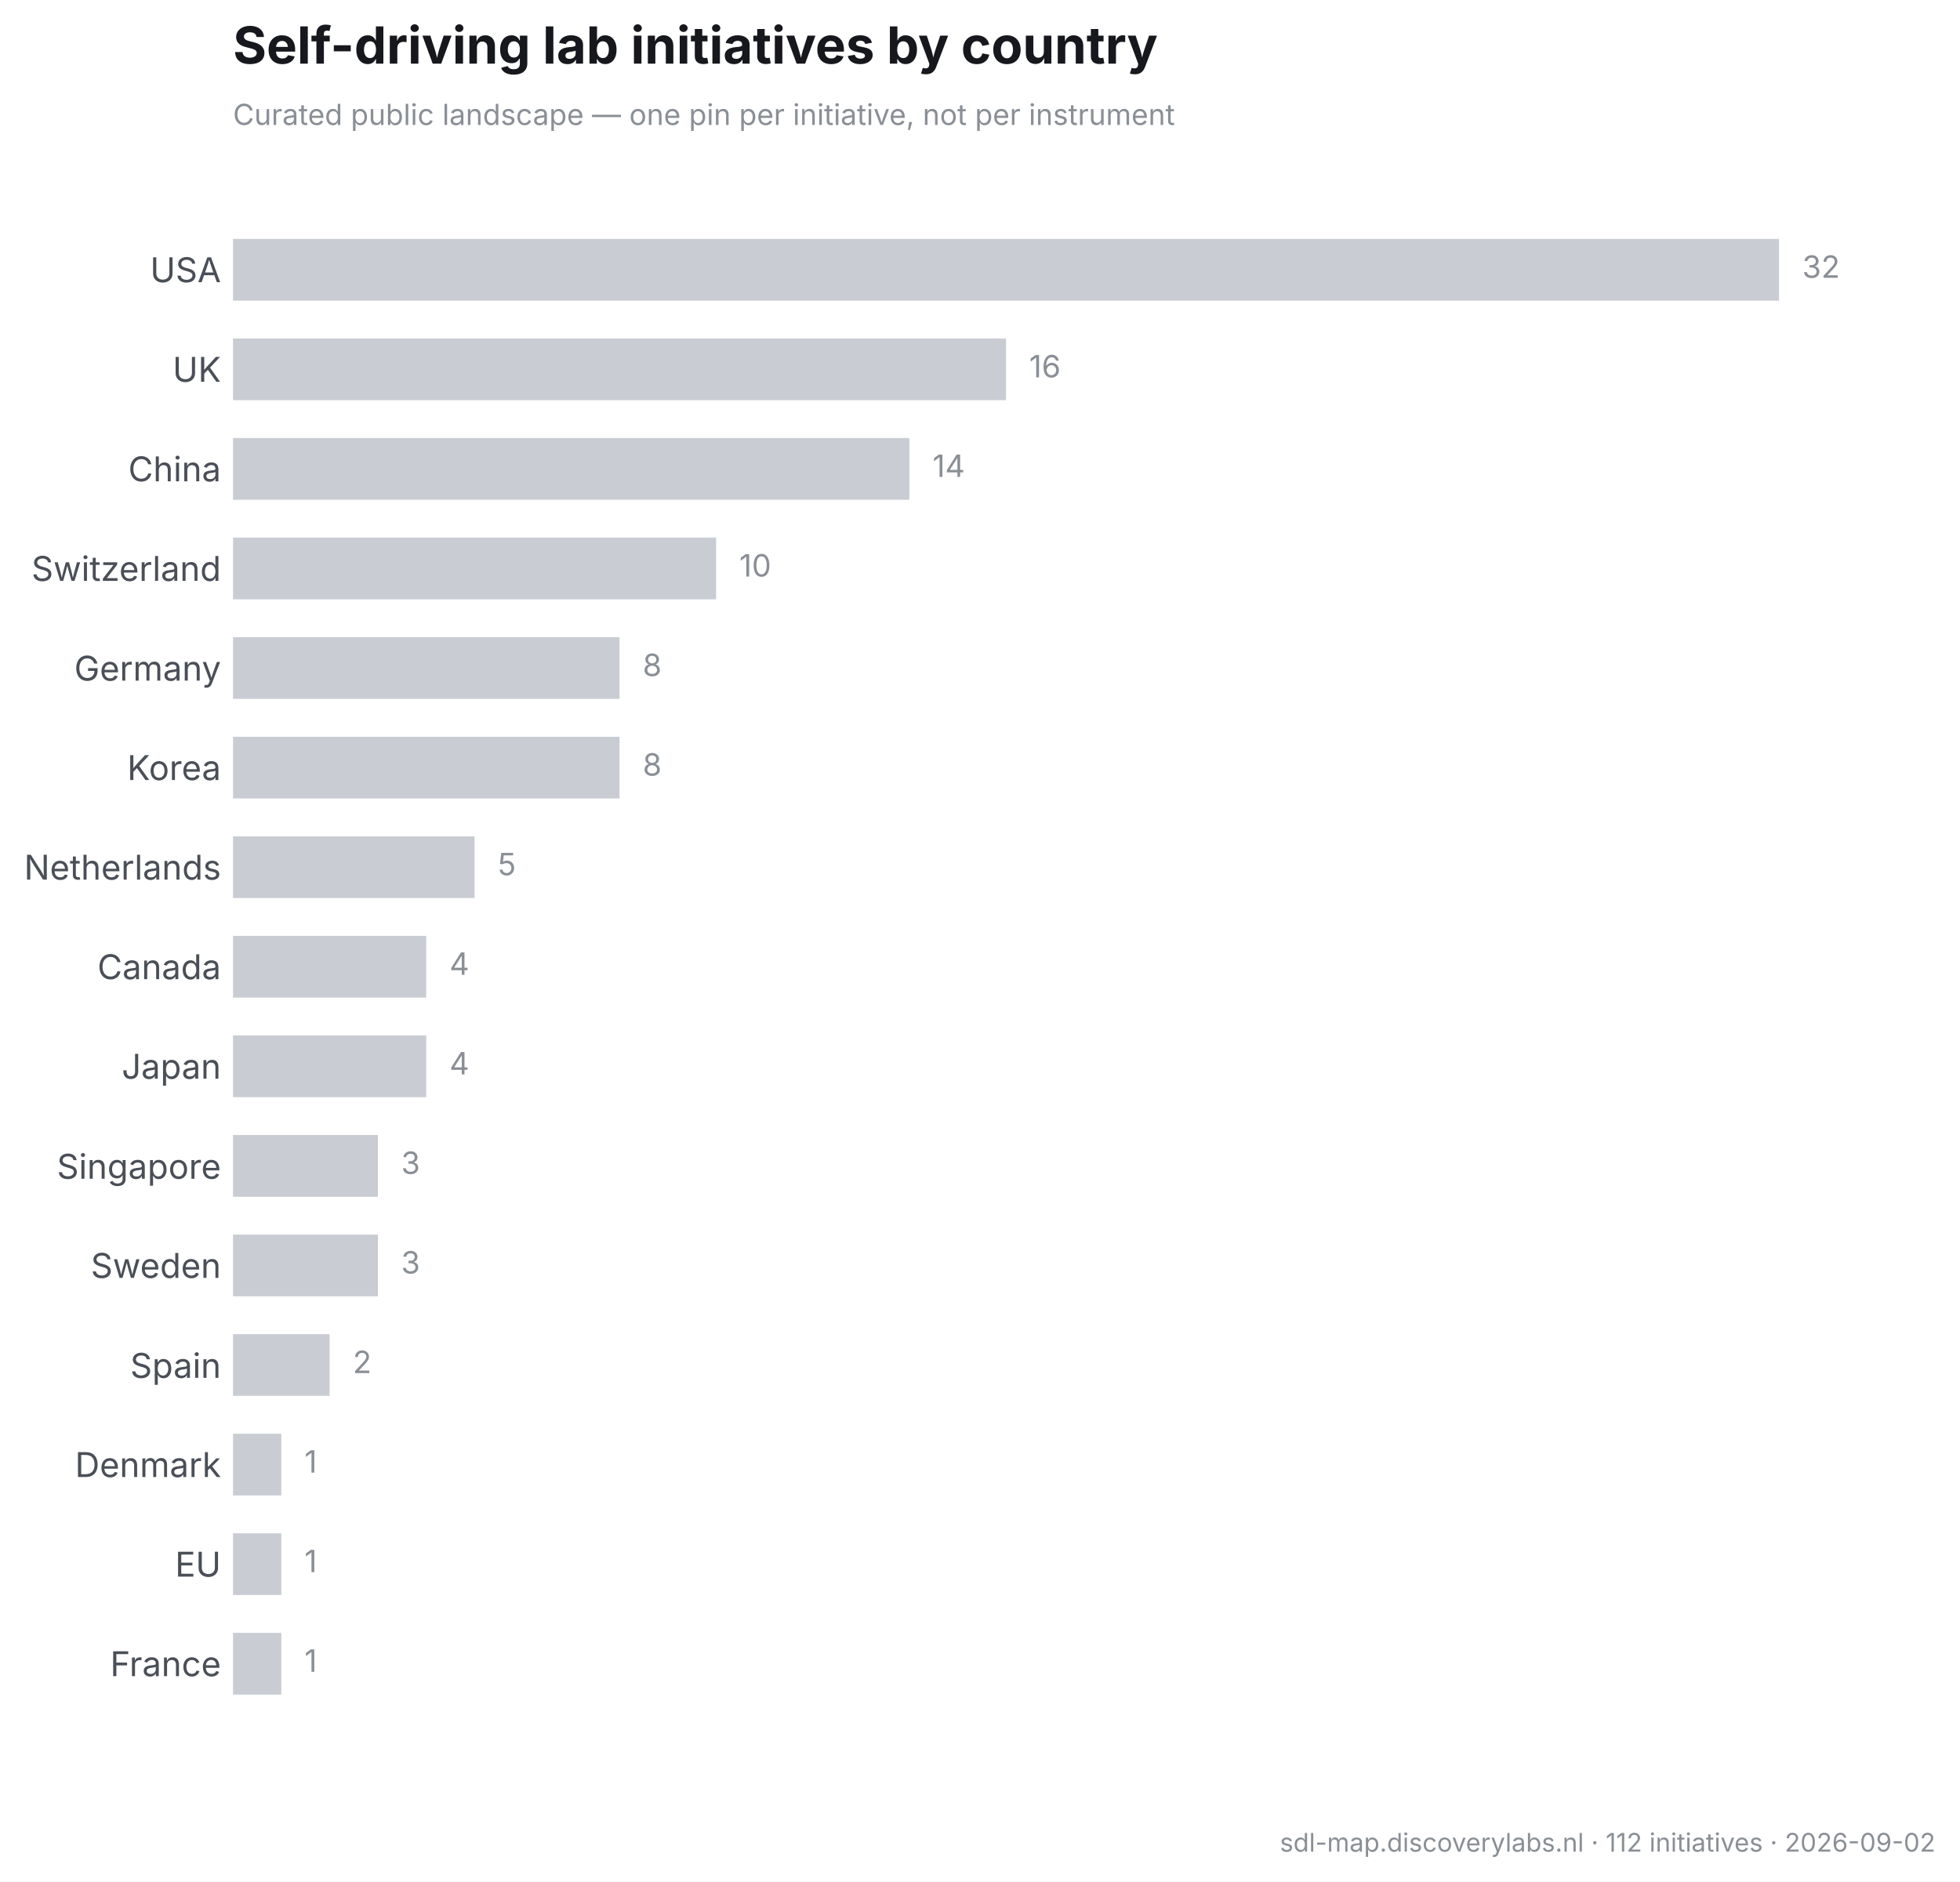
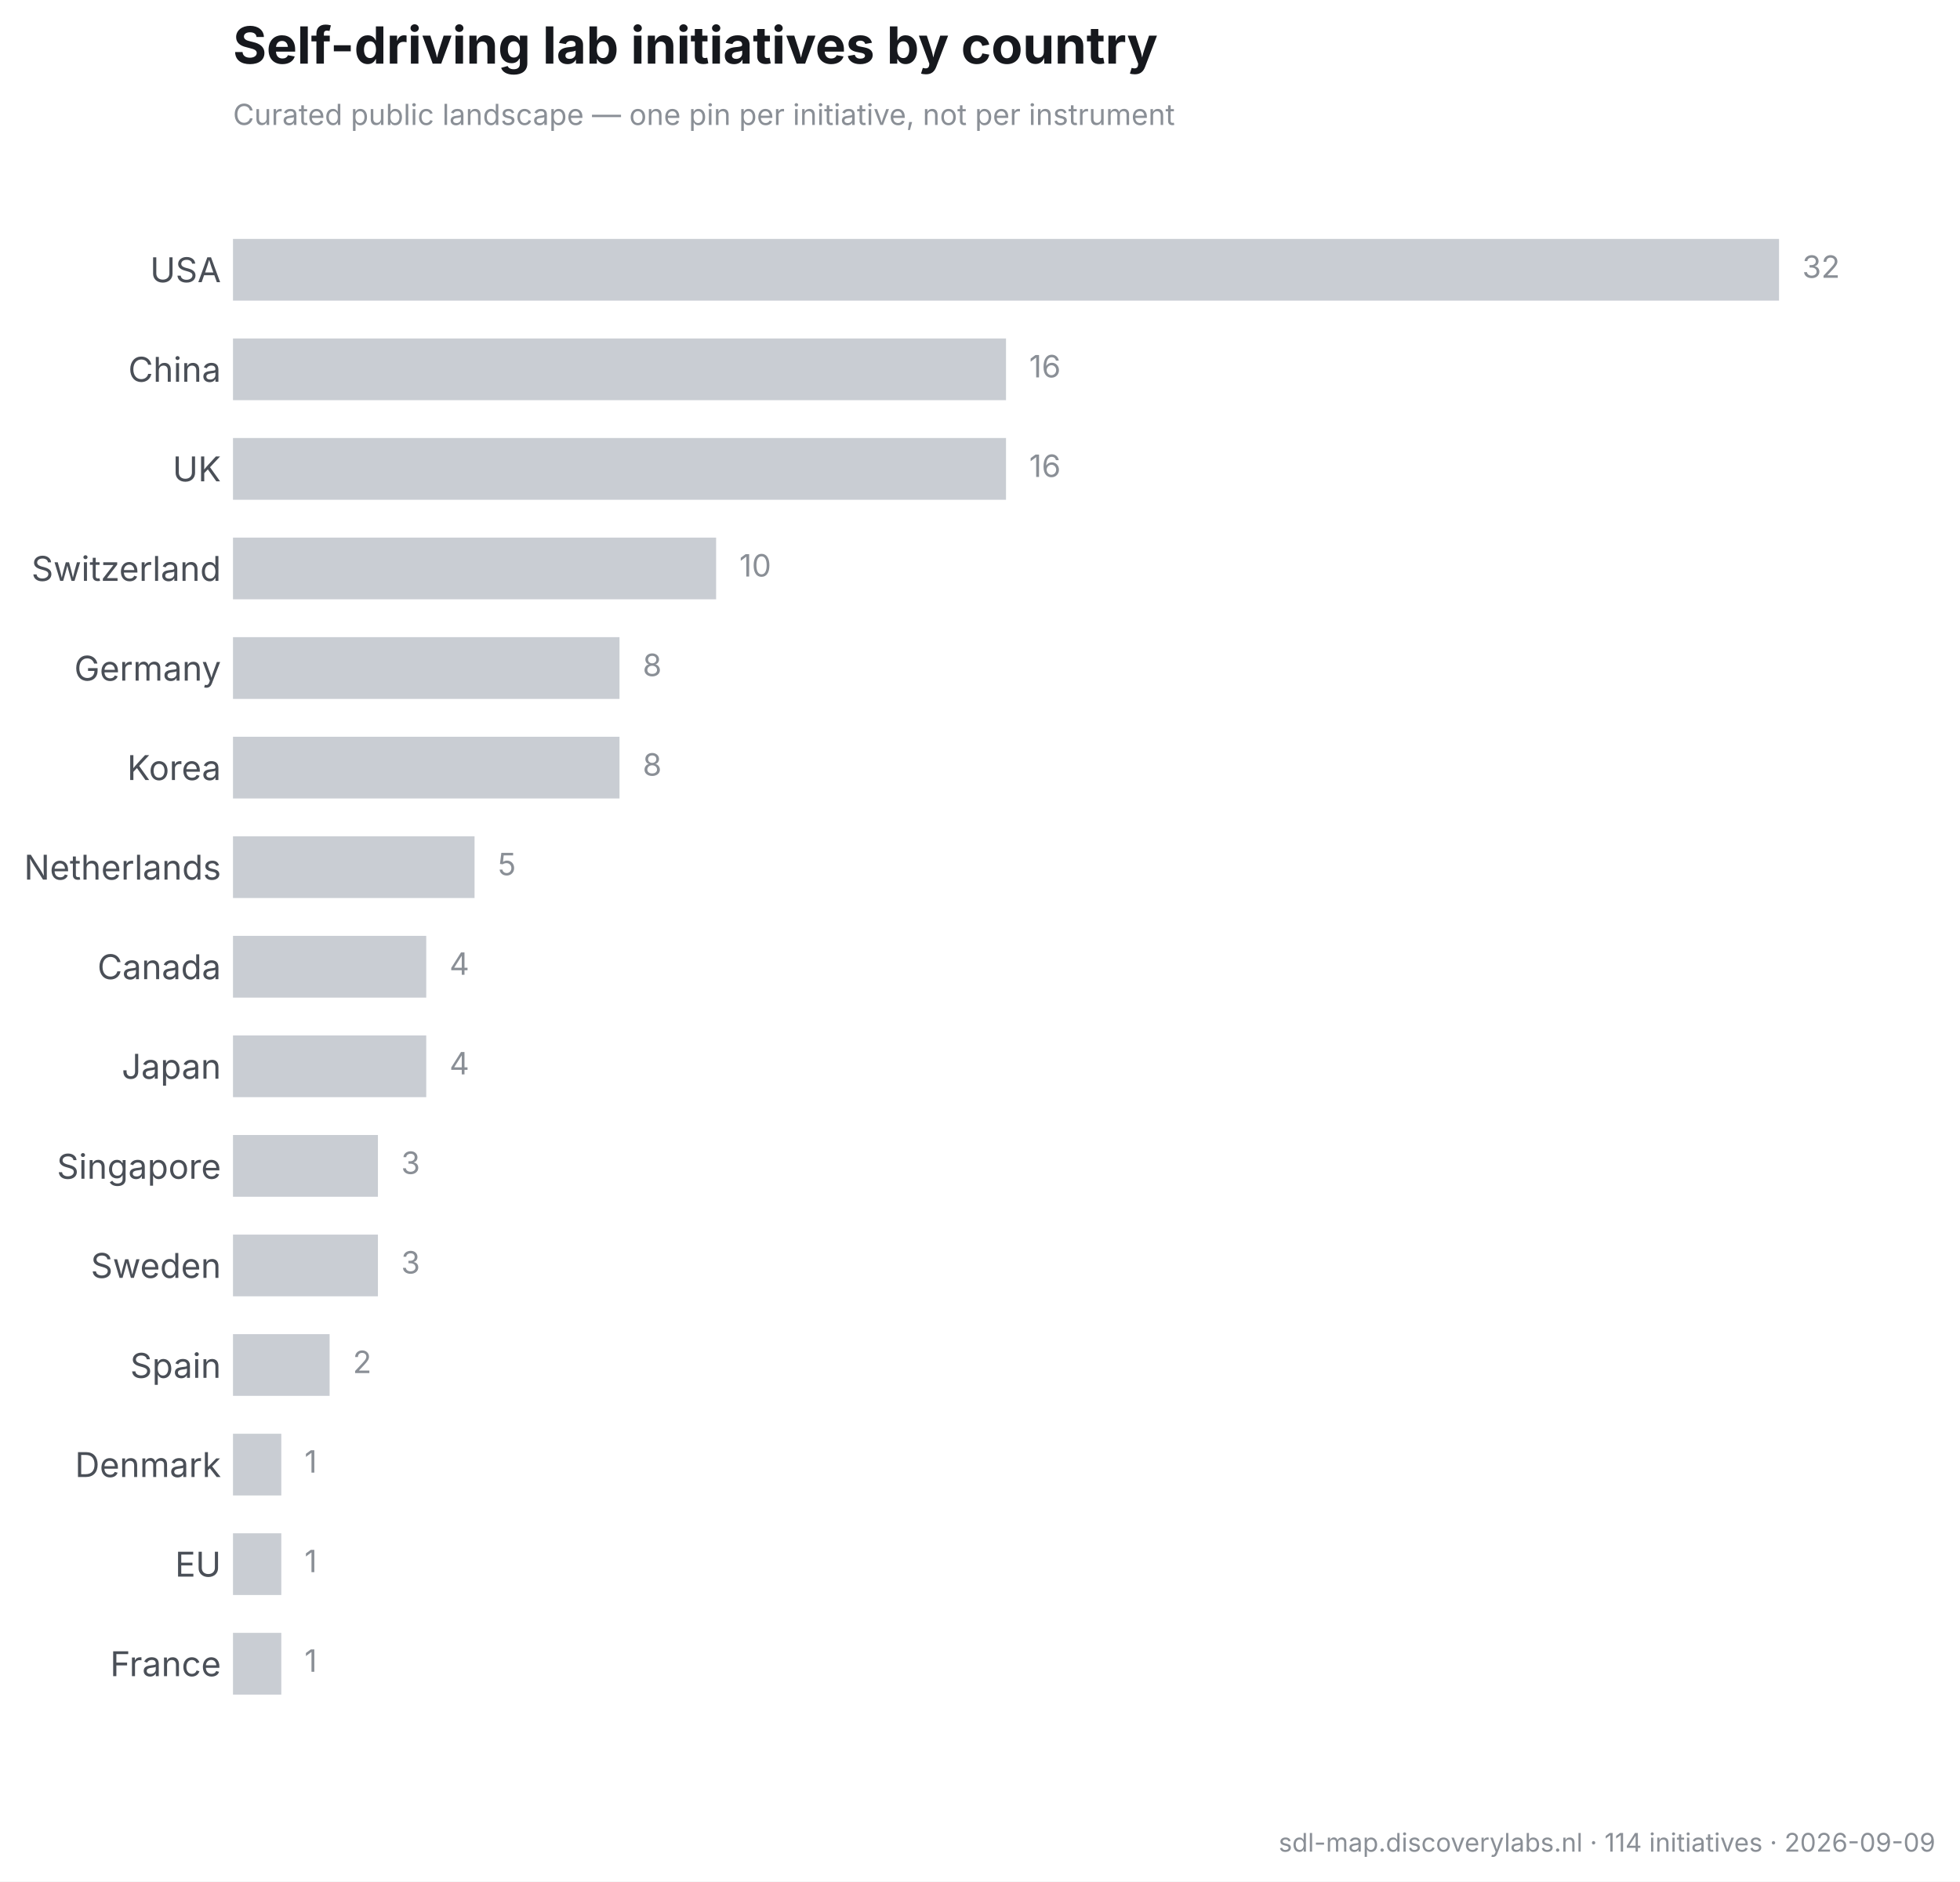
<svg xmlns="http://www.w3.org/2000/svg" width="573.639pt" height="550.79pt" viewBox="0 0 573.639 550.79" version="1.1">
  <defs>
    <style type="text/css">*{stroke-linejoin: round; stroke-linecap: butt}</style>
  </defs>
  <g id="figure_1">
    <g id="patch_1">
      <path d="M 0 550.79  L 573.639 550.79  L 573.639 0  L 0 0  z " style="fill: #ffffff" />
    </g>
    <g id="axes_1">
      <g id="patch_2">
        <path d="M 68.189 517.37  L 561.399 517.37  L 561.399 48.626  L 68.189 48.626  z " style="fill: #ffffff" />
      </g>
      <g id="matplotlib.axis_1" />
      <g id="matplotlib.axis_2">
        <g id="ytick_1">
          <g id="line2d_1" />
          <g id="text_1">
            <text style="font-size: 10px; font-family: 'Inter', 'Helvetica Neue', 'Arial', 'DejaVu Sans', 'Bitstream Vera Sans', 'Computer Modern Sans Serif', 'Lucida Grande', 'Verdana', 'Geneva', 'Lucid', 'Helvetica', 'Avant Garde', sans-serif; text-anchor: end; fill: #4a4f57" x="64.689" y="82.605" transform="rotate(-0 64.68906 82.60543)">USA</text>
          </g>
        </g>
        <g id="ytick_2">
          <g id="line2d_2" />
          <g id="text_2">
-             <text style="font-size: 10px; font-family: 'Inter', 'Helvetica Neue', 'Arial', 'DejaVu Sans', 'Bitstream Vera Sans', 'Computer Modern Sans Serif', 'Lucida Grande', 'Verdana', 'Geneva', 'Lucid', 'Helvetica', 'Avant Garde', sans-serif; text-anchor: end; fill: #4a4f57" x="64.689" y="111.753" transform="rotate(-0 64.68906 111.7526)">UK</text>
+             <text style="font-size: 10px; font-family: 'Inter', 'Helvetica Neue', 'Arial', 'DejaVu Sans', 'Bitstream Vera Sans', 'Computer Modern Sans Serif', 'Lucida Grande', 'Verdana', 'Geneva', 'Lucid', 'Helvetica', 'Avant Garde', sans-serif; text-anchor: end; fill: #4a4f57" x="64.689" y="111.753" transform="rotate(-0 64.68906 111.7526)">China</text>
          </g>
        </g>
        <g id="ytick_3">
          <g id="line2d_3" />
          <g id="text_3">
-             <text style="font-size: 10px; font-family: 'Inter', 'Helvetica Neue', 'Arial', 'DejaVu Sans', 'Bitstream Vera Sans', 'Computer Modern Sans Serif', 'Lucida Grande', 'Verdana', 'Geneva', 'Lucid', 'Helvetica', 'Avant Garde', sans-serif; text-anchor: end; fill: #4a4f57" x="64.689" y="140.9" transform="rotate(-0 64.68906 140.8997)">China</text>
+             <text style="font-size: 10px; font-family: 'Inter', 'Helvetica Neue', 'Arial', 'DejaVu Sans', 'Bitstream Vera Sans', 'Computer Modern Sans Serif', 'Lucida Grande', 'Verdana', 'Geneva', 'Lucid', 'Helvetica', 'Avant Garde', sans-serif; text-anchor: end; fill: #4a4f57" x="64.689" y="140.9" transform="rotate(-0 64.68906 140.8997)">UK</text>
          </g>
        </g>
        <g id="ytick_4">
          <g id="line2d_4" />
          <g id="text_4">
            <text style="font-size: 10px; font-family: 'Inter', 'Helvetica Neue', 'Arial', 'DejaVu Sans', 'Bitstream Vera Sans', 'Computer Modern Sans Serif', 'Lucida Grande', 'Verdana', 'Geneva', 'Lucid', 'Helvetica', 'Avant Garde', sans-serif; text-anchor: end; fill: #4a4f57" x="64.689" y="170.047" transform="rotate(-0 64.68906 170.0468)">Switzerland</text>
          </g>
        </g>
        <g id="ytick_5">
          <g id="line2d_5" />
          <g id="text_5">
            <text style="font-size: 10px; font-family: 'Inter', 'Helvetica Neue', 'Arial', 'DejaVu Sans', 'Bitstream Vera Sans', 'Computer Modern Sans Serif', 'Lucida Grande', 'Verdana', 'Geneva', 'Lucid', 'Helvetica', 'Avant Garde', sans-serif; text-anchor: end; fill: #4a4f57" x="64.689" y="199.243" transform="rotate(-0 64.68906 199.2431)">Germany</text>
          </g>
        </g>
        <g id="ytick_6">
          <g id="line2d_6" />
          <g id="text_6">
            <text style="font-size: 10px; font-family: 'Inter', 'Helvetica Neue', 'Arial', 'DejaVu Sans', 'Bitstream Vera Sans', 'Computer Modern Sans Serif', 'Lucida Grande', 'Verdana', 'Geneva', 'Lucid', 'Helvetica', 'Avant Garde', sans-serif; text-anchor: end; fill: #4a4f57" x="64.689" y="228.341" transform="rotate(-0 64.68906 228.341)">Korea</text>
          </g>
        </g>
        <g id="ytick_7">
          <g id="line2d_7" />
          <g id="text_7">
            <text style="font-size: 10px; font-family: 'Inter', 'Helvetica Neue', 'Arial', 'DejaVu Sans', 'Bitstream Vera Sans', 'Computer Modern Sans Serif', 'Lucida Grande', 'Verdana', 'Geneva', 'Lucid', 'Helvetica', 'Avant Garde', sans-serif; text-anchor: end; fill: #4a4f57" x="64.689" y="257.488" transform="rotate(-0 64.68906 257.4882)">Netherlands</text>
          </g>
        </g>
        <g id="ytick_8">
          <g id="line2d_8" />
          <g id="text_8">
            <text style="font-size: 10px; font-family: 'Inter', 'Helvetica Neue', 'Arial', 'DejaVu Sans', 'Bitstream Vera Sans', 'Computer Modern Sans Serif', 'Lucida Grande', 'Verdana', 'Geneva', 'Lucid', 'Helvetica', 'Avant Garde', sans-serif; text-anchor: end; fill: #4a4f57" x="64.689" y="286.635" transform="rotate(-0 64.68906 286.6353)">Canada</text>
          </g>
        </g>
        <g id="ytick_9">
          <g id="line2d_9" />
          <g id="text_9">
            <text style="font-size: 10px; font-family: 'Inter', 'Helvetica Neue', 'Arial', 'DejaVu Sans', 'Bitstream Vera Sans', 'Computer Modern Sans Serif', 'Lucida Grande', 'Verdana', 'Geneva', 'Lucid', 'Helvetica', 'Avant Garde', sans-serif; text-anchor: end; fill: #4a4f57" x="64.689" y="315.782" transform="rotate(-0 64.68906 315.7824)">Japan</text>
          </g>
        </g>
        <g id="ytick_10">
          <g id="line2d_10" />
          <g id="text_10">
            <text style="font-size: 10px; font-family: 'Inter', 'Helvetica Neue', 'Arial', 'DejaVu Sans', 'Bitstream Vera Sans', 'Computer Modern Sans Serif', 'Lucida Grande', 'Verdana', 'Geneva', 'Lucid', 'Helvetica', 'Avant Garde', sans-serif; text-anchor: end; fill: #4a4f57" x="64.689" y="345.049" transform="rotate(-0 64.68906 345.0491)">Singapore</text>
          </g>
        </g>
        <g id="ytick_11">
          <g id="line2d_11" />
          <g id="text_11">
            <text style="font-size: 10px; font-family: 'Inter', 'Helvetica Neue', 'Arial', 'DejaVu Sans', 'Bitstream Vera Sans', 'Computer Modern Sans Serif', 'Lucida Grande', 'Verdana', 'Geneva', 'Lucid', 'Helvetica', 'Avant Garde', sans-serif; text-anchor: end; fill: #4a4f57" x="64.689" y="374.077" transform="rotate(-0 64.68906 374.0766)">Sweden</text>
          </g>
        </g>
        <g id="ytick_12">
          <g id="line2d_12" />
          <g id="text_12">
            <text style="font-size: 10px; font-family: 'Inter', 'Helvetica Neue', 'Arial', 'DejaVu Sans', 'Bitstream Vera Sans', 'Computer Modern Sans Serif', 'Lucida Grande', 'Verdana', 'Geneva', 'Lucid', 'Helvetica', 'Avant Garde', sans-serif; text-anchor: end; fill: #4a4f57" x="64.689" y="403.343" transform="rotate(-0 64.68906 403.3433)">Spain</text>
          </g>
        </g>
        <g id="ytick_13">
          <g id="line2d_13" />
          <g id="text_13">
            <text style="font-size: 10px; font-family: 'Inter', 'Helvetica Neue', 'Arial', 'DejaVu Sans', 'Bitstream Vera Sans', 'Computer Modern Sans Serif', 'Lucida Grande', 'Verdana', 'Geneva', 'Lucid', 'Helvetica', 'Avant Garde', sans-serif; text-anchor: end; fill: #4a4f57" x="64.689" y="432.371" transform="rotate(-0 64.68906 432.3709)">Denmark</text>
          </g>
        </g>
        <g id="ytick_14">
          <g id="line2d_14" />
          <g id="text_14">
            <text style="font-size: 10px; font-family: 'Inter', 'Helvetica Neue', 'Arial', 'DejaVu Sans', 'Bitstream Vera Sans', 'Computer Modern Sans Serif', 'Lucida Grande', 'Verdana', 'Geneva', 'Lucid', 'Helvetica', 'Avant Garde', sans-serif; text-anchor: end; fill: #4a4f57" x="64.689" y="461.518" transform="rotate(-0 64.68906 461.518)">EU</text>
          </g>
        </g>
        <g id="ytick_15">
          <g id="line2d_15" />
          <g id="text_15">
            <text style="font-size: 10px; font-family: 'Inter', 'Helvetica Neue', 'Arial', 'DejaVu Sans', 'Bitstream Vera Sans', 'Computer Modern Sans Serif', 'Lucida Grande', 'Verdana', 'Geneva', 'Lucid', 'Helvetica', 'Avant Garde', sans-serif; text-anchor: end; fill: #4a4f57" x="64.689" y="490.665" transform="rotate(-0 64.68906 490.6651)">France</text>
          </g>
        </g>
      </g>
      <g id="patch_3">
-         <path d="M 68.189 69.932  L 520.675 69.932  L 520.675 88.004  L 68.189 88.004  z " clip-path="url(#paed04045d5)" style="fill: #c9cdd3" />
+         <path d="M 68.189 69.932  L 520.675 69.932  L 520.675 88.004  L 68.189 88.004  z " clip-path="url(#pdc20b8b626)" style="fill: #c9cdd3" />
      </g>
      <g id="patch_4">
-         <path d="M 68.189 99.079  L 294.432 99.079  L 294.432 117.151  L 68.189 117.151  z " clip-path="url(#paed04045d5)" style="fill: #c9cdd3" />
+         <path d="M 68.189 99.079  L 294.432 99.079  L 294.432 117.151  L 68.189 117.151  z " clip-path="url(#pdc20b8b626)" style="fill: #c9cdd3" />
      </g>
      <g id="patch_5">
-         <path d="M 68.189 128.227  L 266.152 128.227  L 266.152 146.298  L 68.189 146.298  z " clip-path="url(#paed04045d5)" style="fill: #c9cdd3" />
+         <path d="M 68.189 128.227  L 294.432 128.227  L 294.432 146.298  L 68.189 146.298  z " clip-path="url(#pdc20b8b626)" style="fill: #c9cdd3" />
      </g>
      <g id="patch_6">
-         <path d="M 68.189 157.374  L 209.591 157.374  L 209.591 175.445  L 68.189 175.445  z " clip-path="url(#paed04045d5)" style="fill: #c9cdd3" />
+         <path d="M 68.189 157.374  L 209.591 157.374  L 209.591 175.445  L 68.189 175.445  z " clip-path="url(#pdc20b8b626)" style="fill: #c9cdd3" />
      </g>
      <g id="patch_7">
-         <path d="M 68.189 186.521  L 181.311 186.521  L 181.311 204.592  L 68.189 204.592  z " clip-path="url(#paed04045d5)" style="fill: #c9cdd3" />
+         <path d="M 68.189 186.521  L 181.311 186.521  L 181.311 204.592  L 68.189 204.592  z " clip-path="url(#pdc20b8b626)" style="fill: #c9cdd3" />
      </g>
      <g id="patch_8">
-         <path d="M 68.189 215.668  L 181.311 215.668  L 181.311 233.739  L 68.189 233.739  z " clip-path="url(#paed04045d5)" style="fill: #c9cdd3" />
+         <path d="M 68.189 215.668  L 181.311 215.668  L 181.311 233.739  L 68.189 233.739  z " clip-path="url(#pdc20b8b626)" style="fill: #c9cdd3" />
      </g>
      <g id="patch_9">
-         <path d="M 68.189 244.815  L 138.89 244.815  L 138.89 262.886  L 68.189 262.886  z " clip-path="url(#paed04045d5)" style="fill: #c9cdd3" />
+         <path d="M 68.189 244.815  L 138.89 244.815  L 138.89 262.886  L 68.189 262.886  z " clip-path="url(#pdc20b8b626)" style="fill: #c9cdd3" />
      </g>
      <g id="patch_10">
-         <path d="M 68.189 273.962  L 124.75 273.962  L 124.75 292.033  L 68.189 292.033  z " clip-path="url(#paed04045d5)" style="fill: #c9cdd3" />
+         <path d="M 68.189 273.962  L 124.75 273.962  L 124.75 292.033  L 68.189 292.033  z " clip-path="url(#pdc20b8b626)" style="fill: #c9cdd3" />
      </g>
      <g id="patch_11">
-         <path d="M 68.189 303.109  L 124.75 303.109  L 124.75 321.181  L 68.189 321.181  z " clip-path="url(#paed04045d5)" style="fill: #c9cdd3" />
+         <path d="M 68.189 303.109  L 124.75 303.109  L 124.75 321.181  L 68.189 321.181  z " clip-path="url(#pdc20b8b626)" style="fill: #c9cdd3" />
      </g>
      <g id="patch_12">
-         <path d="M 68.189 332.256  L 110.61 332.256  L 110.61 350.328  L 68.189 350.328  z " clip-path="url(#paed04045d5)" style="fill: #c9cdd3" />
+         <path d="M 68.189 332.256  L 110.61 332.256  L 110.61 350.328  L 68.189 350.328  z " clip-path="url(#pdc20b8b626)" style="fill: #c9cdd3" />
      </g>
      <g id="patch_13">
-         <path d="M 68.189 361.404  L 110.61 361.404  L 110.61 379.475  L 68.189 379.475  z " clip-path="url(#paed04045d5)" style="fill: #c9cdd3" />
+         <path d="M 68.189 361.404  L 110.61 361.404  L 110.61 379.475  L 68.189 379.475  z " clip-path="url(#pdc20b8b626)" style="fill: #c9cdd3" />
      </g>
      <g id="patch_14">
-         <path d="M 68.189 390.551  L 96.469 390.551  L 96.469 408.622  L 68.189 408.622  z " clip-path="url(#paed04045d5)" style="fill: #c9cdd3" />
+         <path d="M 68.189 390.551  L 96.469 390.551  L 96.469 408.622  L 68.189 408.622  z " clip-path="url(#pdc20b8b626)" style="fill: #c9cdd3" />
      </g>
      <g id="patch_15">
-         <path d="M 68.189 419.698  L 82.329 419.698  L 82.329 437.769  L 68.189 437.769  z " clip-path="url(#paed04045d5)" style="fill: #c9cdd3" />
+         <path d="M 68.189 419.698  L 82.329 419.698  L 82.329 437.769  L 68.189 437.769  z " clip-path="url(#pdc20b8b626)" style="fill: #c9cdd3" />
      </g>
      <g id="patch_16">
-         <path d="M 68.189 448.845  L 82.329 448.845  L 82.329 466.916  L 68.189 466.916  z " clip-path="url(#paed04045d5)" style="fill: #c9cdd3" />
+         <path d="M 68.189 448.845  L 82.329 448.845  L 82.329 466.916  L 68.189 466.916  z " clip-path="url(#pdc20b8b626)" style="fill: #c9cdd3" />
      </g>
      <g id="patch_17">
-         <path d="M 68.189 477.992  L 82.329 477.992  L 82.329 496.063  L 68.189 496.063  z " clip-path="url(#paed04045d5)" style="fill: #c9cdd3" />
+         <path d="M 68.189 477.992  L 82.329 477.992  L 82.329 496.063  L 68.189 496.063  z " clip-path="url(#pdc20b8b626)" style="fill: #c9cdd3" />
      </g>
      <g id="text_16">
        <text style="font-size: 9px; font-family: 'Inter', 'Helvetica Neue', 'Arial', 'DejaVu Sans', 'Bitstream Vera Sans', 'Computer Modern Sans Serif', 'Lucida Grande', 'Verdana', 'Geneva', 'Lucid', 'Helvetica', 'Avant Garde', sans-serif; text-anchor: start; fill: #8a8f96" x="527.463" y="81.323" transform="rotate(-0 527.4626 81.3234)">32</text>
      </g>
      <g id="text_17">
        <text style="font-size: 9px; font-family: 'Inter', 'Helvetica Neue', 'Arial', 'DejaVu Sans', 'Bitstream Vera Sans', 'Computer Modern Sans Serif', 'Lucida Grande', 'Verdana', 'Geneva', 'Lucid', 'Helvetica', 'Avant Garde', sans-serif; text-anchor: start; fill: #8a8f96" x="301.219" y="110.471" transform="rotate(-0 301.2195 110.4705)">16</text>
      </g>
      <g id="text_18">
-         <text style="font-size: 9px; font-family: 'Inter', 'Helvetica Neue', 'Arial', 'DejaVu Sans', 'Bitstream Vera Sans', 'Computer Modern Sans Serif', 'Lucida Grande', 'Verdana', 'Geneva', 'Lucid', 'Helvetica', 'Avant Garde', sans-serif; text-anchor: start; fill: #8a8f96" x="272.939" y="139.618" transform="rotate(-0 272.9391 139.6176)">14</text>
+         <text style="font-size: 9px; font-family: 'Inter', 'Helvetica Neue', 'Arial', 'DejaVu Sans', 'Bitstream Vera Sans', 'Computer Modern Sans Serif', 'Lucida Grande', 'Verdana', 'Geneva', 'Lucid', 'Helvetica', 'Avant Garde', sans-serif; text-anchor: start; fill: #8a8f96" x="301.219" y="139.618" transform="rotate(-0 301.2195 139.6176)">16</text>
      </g>
      <g id="text_19">
        <text style="font-size: 9px; font-family: 'Inter', 'Helvetica Neue', 'Arial', 'DejaVu Sans', 'Bitstream Vera Sans', 'Computer Modern Sans Serif', 'Lucida Grande', 'Verdana', 'Geneva', 'Lucid', 'Helvetica', 'Avant Garde', sans-serif; text-anchor: start; fill: #8a8f96" x="216.378" y="168.765" transform="rotate(-0 216.3783 168.7648)">10</text>
      </g>
      <g id="text_20">
        <text style="font-size: 9px; font-family: 'Inter', 'Helvetica Neue', 'Arial', 'DejaVu Sans', 'Bitstream Vera Sans', 'Computer Modern Sans Serif', 'Lucida Grande', 'Verdana', 'Geneva', 'Lucid', 'Helvetica', 'Avant Garde', sans-serif; text-anchor: start; fill: #8a8f96" x="188.098" y="197.912" transform="rotate(-0 188.0979 197.9119)">8</text>
      </g>
      <g id="text_21">
        <text style="font-size: 9px; font-family: 'Inter', 'Helvetica Neue', 'Arial', 'DejaVu Sans', 'Bitstream Vera Sans', 'Computer Modern Sans Serif', 'Lucida Grande', 'Verdana', 'Geneva', 'Lucid', 'Helvetica', 'Avant Garde', sans-serif; text-anchor: start; fill: #8a8f96" x="188.098" y="227.059" transform="rotate(-0 188.0979 227.059)">8</text>
      </g>
      <g id="text_22">
        <text style="font-size: 9px; font-family: 'Inter', 'Helvetica Neue', 'Arial', 'DejaVu Sans', 'Bitstream Vera Sans', 'Computer Modern Sans Serif', 'Lucida Grande', 'Verdana', 'Geneva', 'Lucid', 'Helvetica', 'Avant Garde', sans-serif; text-anchor: start; fill: #8a8f96" x="145.677" y="256.206" transform="rotate(-0 145.6773 256.2061)">5</text>
      </g>
      <g id="text_23">
        <text style="font-size: 9px; font-family: 'Inter', 'Helvetica Neue', 'Arial', 'DejaVu Sans', 'Bitstream Vera Sans', 'Computer Modern Sans Serif', 'Lucida Grande', 'Verdana', 'Geneva', 'Lucid', 'Helvetica', 'Avant Garde', sans-serif; text-anchor: start; fill: #8a8f96" x="131.537" y="285.353" transform="rotate(-0 131.5371 285.3533)">4</text>
      </g>
      <g id="text_24">
        <text style="font-size: 9px; font-family: 'Inter', 'Helvetica Neue', 'Arial', 'DejaVu Sans', 'Bitstream Vera Sans', 'Computer Modern Sans Serif', 'Lucida Grande', 'Verdana', 'Geneva', 'Lucid', 'Helvetica', 'Avant Garde', sans-serif; text-anchor: start; fill: #8a8f96" x="131.537" y="314.5" transform="rotate(-0 131.5371 314.5004)">4</text>
      </g>
      <g id="text_25">
        <text style="font-size: 9px; font-family: 'Inter', 'Helvetica Neue', 'Arial', 'DejaVu Sans', 'Bitstream Vera Sans', 'Computer Modern Sans Serif', 'Lucida Grande', 'Verdana', 'Geneva', 'Lucid', 'Helvetica', 'Avant Garde', sans-serif; text-anchor: start; fill: #8a8f96" x="117.397" y="343.647" transform="rotate(-0 117.3969 343.6475)">3</text>
      </g>
      <g id="text_26">
        <text style="font-size: 9px; font-family: 'Inter', 'Helvetica Neue', 'Arial', 'DejaVu Sans', 'Bitstream Vera Sans', 'Computer Modern Sans Serif', 'Lucida Grande', 'Verdana', 'Geneva', 'Lucid', 'Helvetica', 'Avant Garde', sans-serif; text-anchor: start; fill: #8a8f96" x="117.397" y="372.795" transform="rotate(-0 117.3969 372.7946)">3</text>
      </g>
      <g id="text_27">
        <text style="font-size: 9px; font-family: 'Inter', 'Helvetica Neue', 'Arial', 'DejaVu Sans', 'Bitstream Vera Sans', 'Computer Modern Sans Serif', 'Lucida Grande', 'Verdana', 'Geneva', 'Lucid', 'Helvetica', 'Avant Garde', sans-serif; text-anchor: start; fill: #8a8f96" x="103.257" y="401.942" transform="rotate(-0 103.2567 401.9417)">2</text>
      </g>
      <g id="text_28">
        <text style="font-size: 9px; font-family: 'Inter', 'Helvetica Neue', 'Arial', 'DejaVu Sans', 'Bitstream Vera Sans', 'Computer Modern Sans Serif', 'Lucida Grande', 'Verdana', 'Geneva', 'Lucid', 'Helvetica', 'Avant Garde', sans-serif; text-anchor: start; fill: #8a8f96" x="89.117" y="431.089" transform="rotate(-0 89.11655 431.0889)">1</text>
      </g>
      <g id="text_29">
        <text style="font-size: 9px; font-family: 'Inter', 'Helvetica Neue', 'Arial', 'DejaVu Sans', 'Bitstream Vera Sans', 'Computer Modern Sans Serif', 'Lucida Grande', 'Verdana', 'Geneva', 'Lucid', 'Helvetica', 'Avant Garde', sans-serif; text-anchor: start; fill: #8a8f96" x="89.117" y="460.236" transform="rotate(-0 89.11655 460.236)">1</text>
      </g>
      <g id="text_30">
        <text style="font-size: 9px; font-family: 'Inter', 'Helvetica Neue', 'Arial', 'DejaVu Sans', 'Bitstream Vera Sans', 'Computer Modern Sans Serif', 'Lucida Grande', 'Verdana', 'Geneva', 'Lucid', 'Helvetica', 'Avant Garde', sans-serif; text-anchor: start; fill: #8a8f96" x="89.117" y="489.383" transform="rotate(-0 89.11655 489.3831)">1</text>
      </g>
      <g id="text_31">
        <text style="font-size: 8.5px; font-family: 'Inter', 'Helvetica Neue', 'Arial', 'DejaVu Sans', 'Bitstream Vera Sans', 'Computer Modern Sans Serif', 'Lucida Grande', 'Verdana', 'Geneva', 'Lucid', 'Helvetica', 'Avant Garde', sans-serif; text-anchor: start; fill: #8a8f96" x="68.189" y="36.579" transform="rotate(-0 68.18906 36.57888)">Curated public landscape — one pin per initiative, not per instrument</text>
      </g>
      <g id="text_32">
        <text style="font-weight: 650; font-size: 15px; font-family: 'Inter', 'Helvetica Neue', 'Arial', 'DejaVu Sans', 'Bitstream Vera Sans', 'Computer Modern Sans Serif', 'Lucida Grande', 'Verdana', 'Geneva', 'Lucid', 'Helvetica', 'Avant Garde', sans-serif; text-anchor: start; fill: #16181d" x="68.189" y="18.626" transform="rotate(-0 68.18906 18.62578)">Self-driving lab initiatives by country</text>
      </g>
    </g>
    <g id="text_33">
-       <text style="font-size: 7.5px; font-family: 'Inter', 'Helvetica Neue', 'Arial', 'DejaVu Sans', 'Bitstream Vera Sans', 'Computer Modern Sans Serif', 'Lucida Grande', 'Verdana', 'Geneva', 'Lucid', 'Helvetica', 'Avant Garde', sans-serif; text-anchor: end; fill: #8a8f96" x="566.439" y="542.03" transform="rotate(-0 566.4391 542.0298)">sdl-map.discoverylabs.nl · 112 initiatives · 2026-09-02</text>
+       <text style="font-size: 7.5px; font-family: 'Inter', 'Helvetica Neue', 'Arial', 'DejaVu Sans', 'Bitstream Vera Sans', 'Computer Modern Sans Serif', 'Lucida Grande', 'Verdana', 'Geneva', 'Lucid', 'Helvetica', 'Avant Garde', sans-serif; text-anchor: end; fill: #8a8f96" x="566.439" y="542.03" transform="rotate(-0 566.4391 542.0298)">sdl-map.discoverylabs.nl · 114 initiatives · 2026-09-09</text>
    </g>
  </g>
  <defs>
-     <clipPath id="paed04045d5">
+     <clipPath id="pdc20b8b626">
      <rect x="68.189" y="48.626" width="493.21" height="468.744" />
    </clipPath>
  </defs>
</svg>
